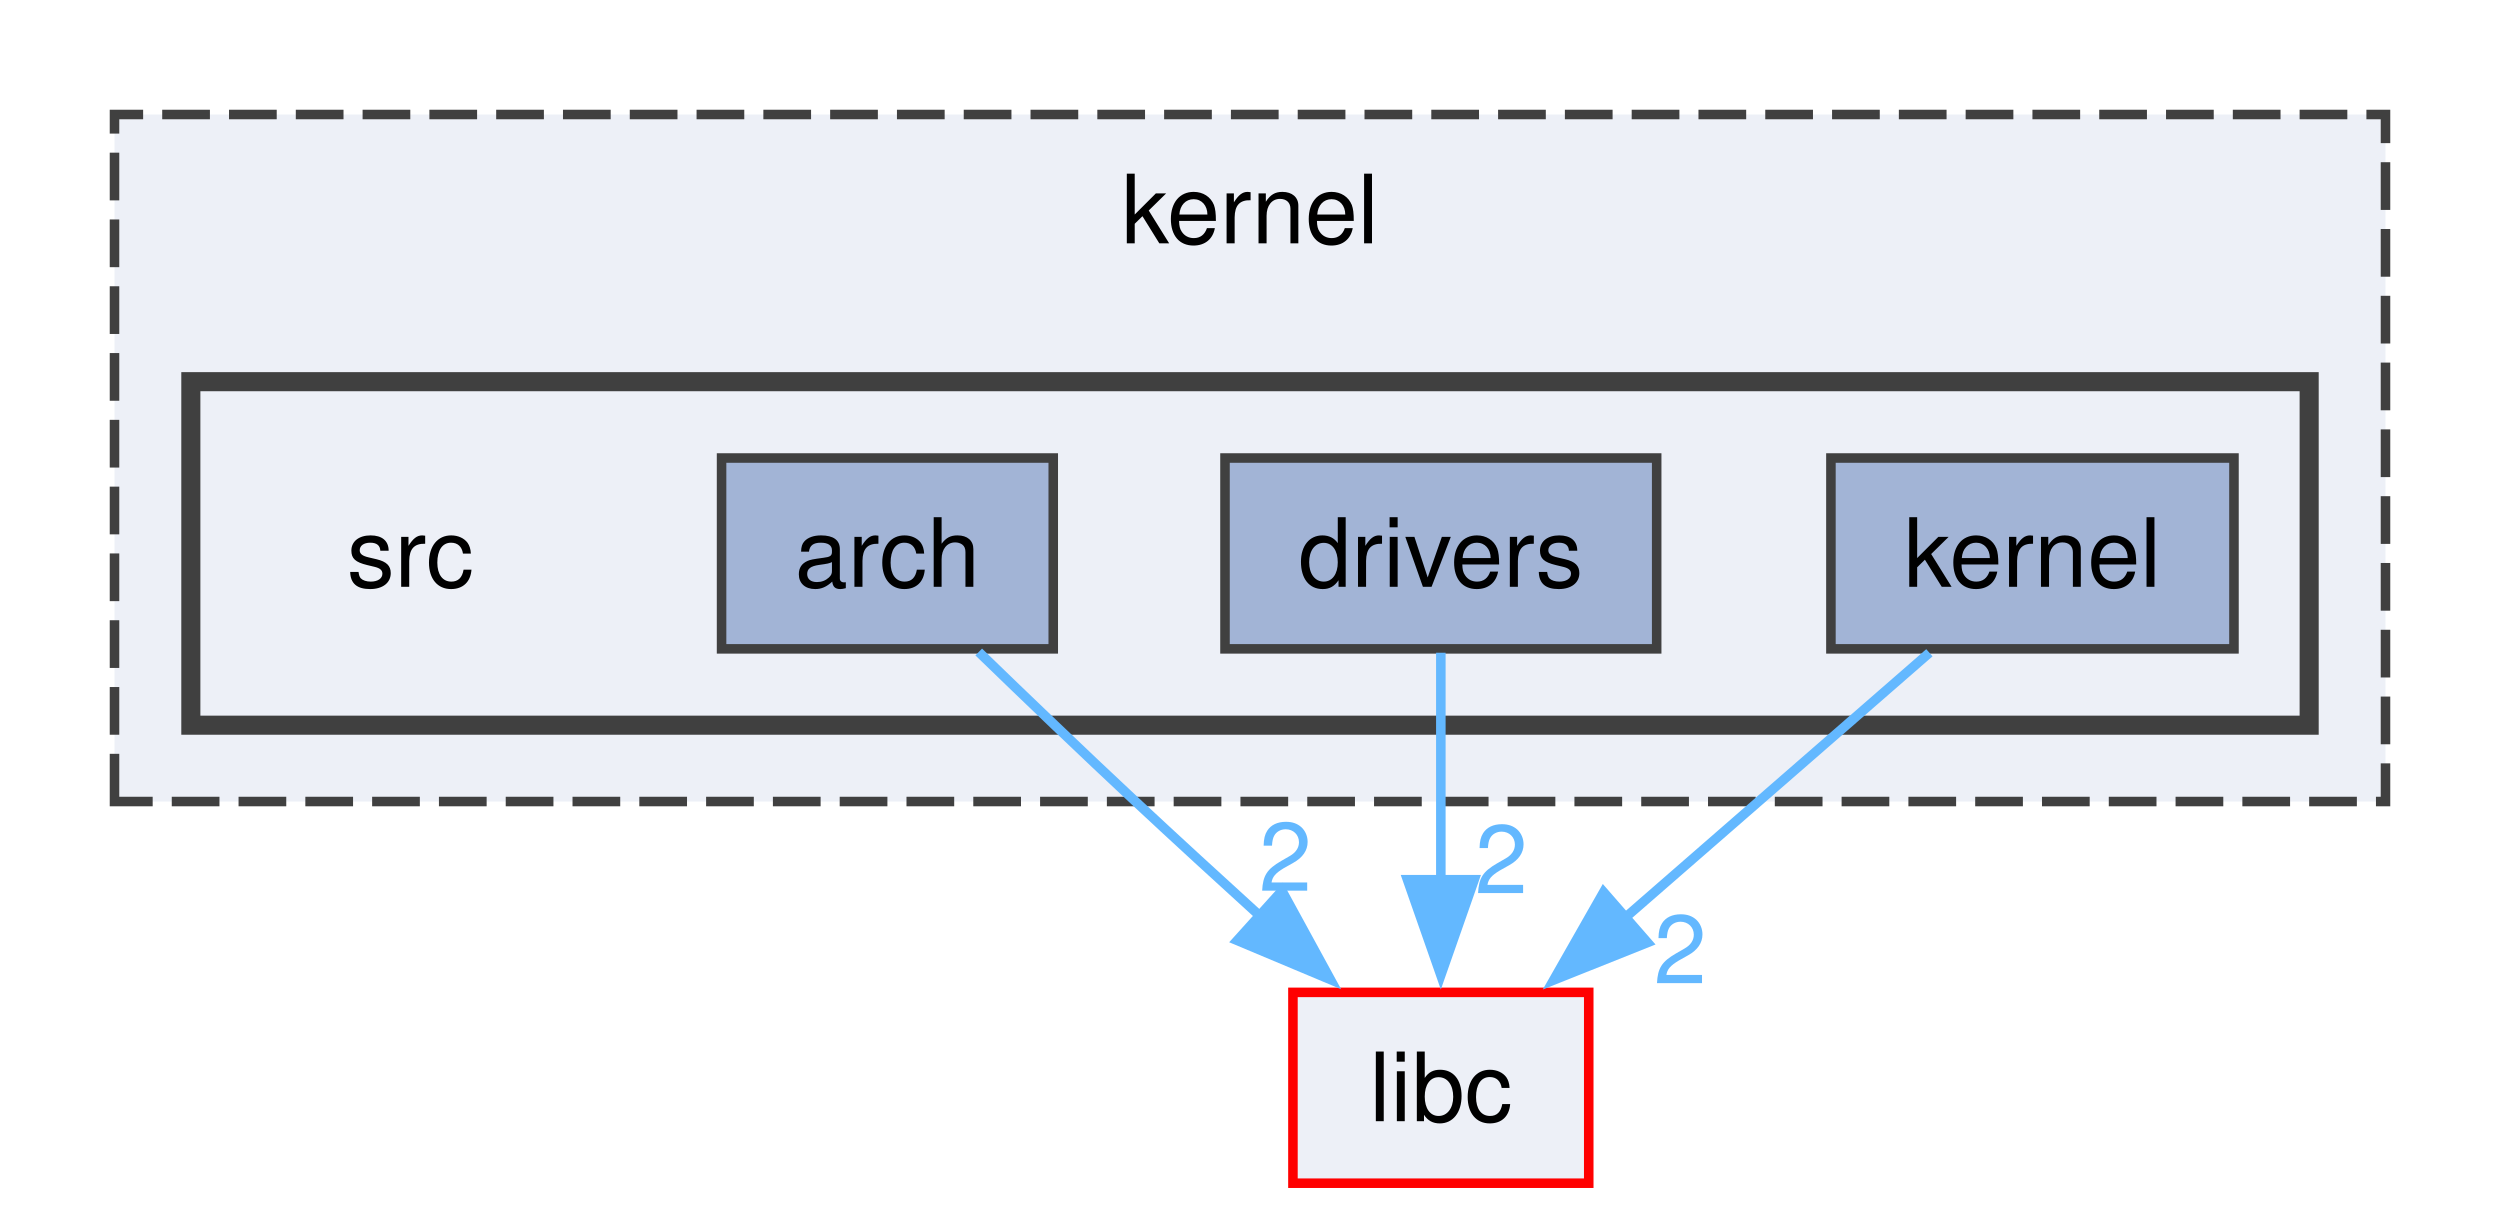
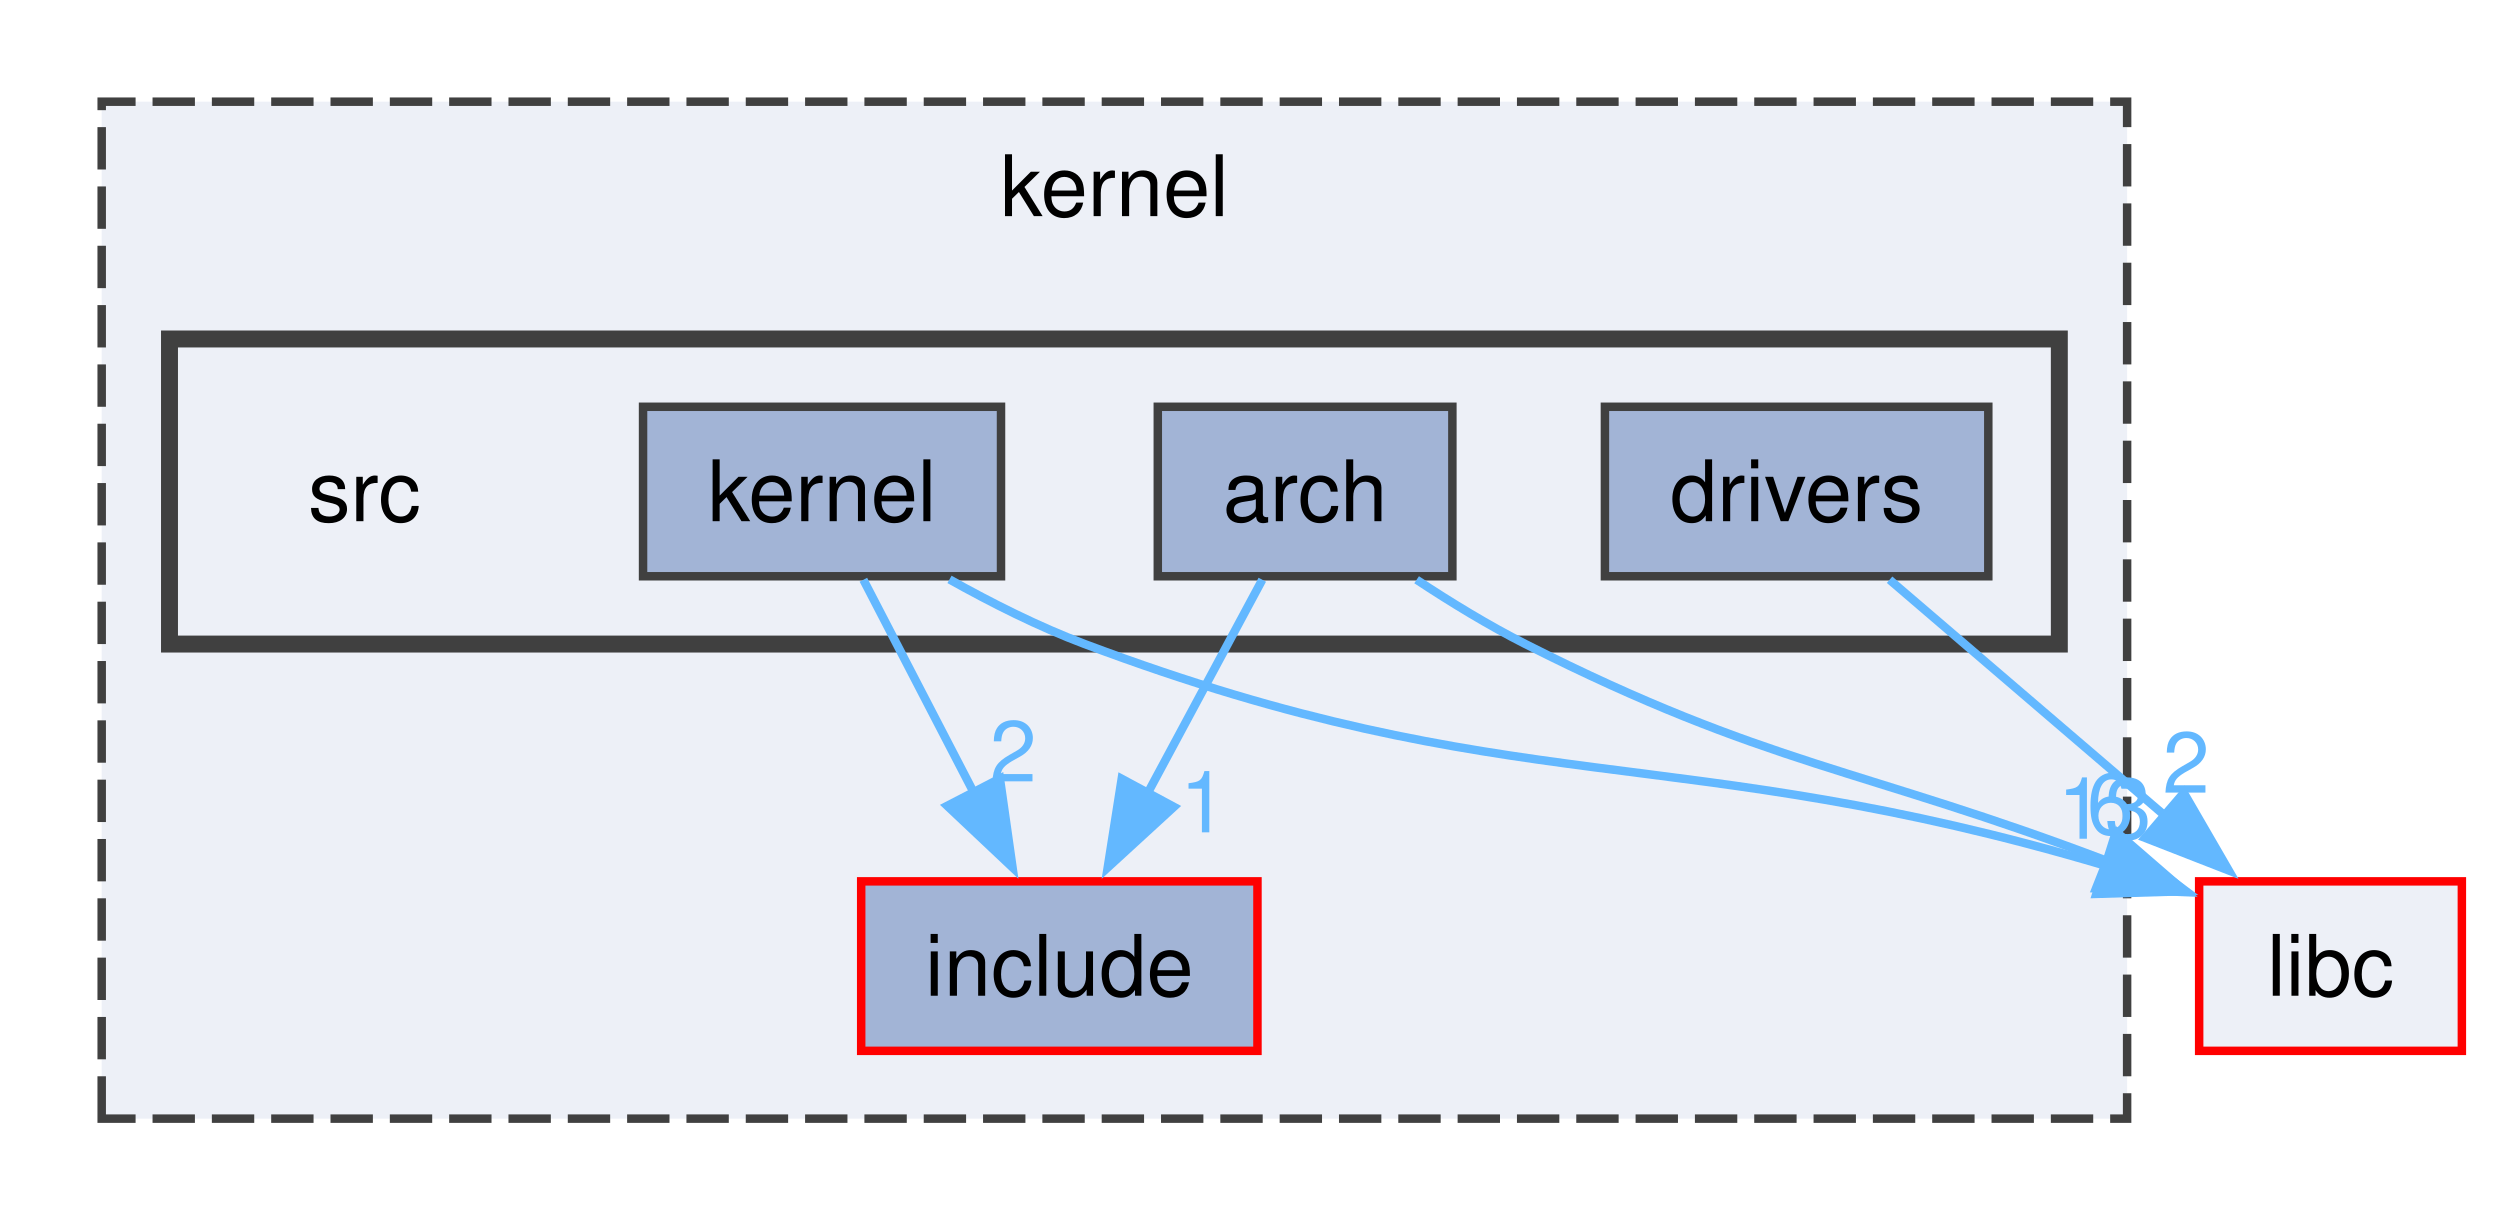
- <svg xmlns="http://www.w3.org/2000/svg" xmlns:xlink="http://www.w3.org/1999/xlink" width="262pt" height="128pt" viewBox="0.00 0.00 262.00 128.00">
-   <g id="graph0" class="graph" transform="scale(1 1) rotate(0) translate(4 124)">
+ <svg xmlns="http://www.w3.org/2000/svg" xmlns:xlink="http://www.w3.org/1999/xlink" width="295pt" height="144pt" viewBox="0.00 0.00 295.00 144.00">
+   <g id="graph0" class="graph" transform="scale(1 1) rotate(0) translate(4 140)">
    <g id="clust1" class="cluster">
      <g id="a_clust1">
        <a xlink:href="dir_dc43877d82dd332f9fb2071fcca799d6.html" target="_top" xlink:title="kernel">
-           <polygon fill="#edf0f7" stroke="#404040" stroke-dasharray="5,2" points="8,-40 8,-112 246,-112 246,-40 8,-40" />
-           <text xml:space="preserve" text-anchor="middle" x="127" y="-98.5" font-family="Helvetica,sans-Serif" font-size="10.00">kernel</text>
+           <polygon fill="#edf0f7" stroke="#404040" stroke-dasharray="5,2" points="8,-8 8,-128 247,-128 247,-8 8,-8" />
+           <text xml:space="preserve" text-anchor="middle" x="127.5" y="-114.5" font-family="Helvetica,sans-Serif" font-size="10.00">kernel</text>
        </a>
      </g>
    </g>
    <g id="clust2" class="cluster">
      <g id="a_clust2">
        <a xlink:href="dir_3dd30a497388ee684638f120a124721c.html" target="_top">
-           <polygon fill="#edf0f7" stroke="#404040" stroke-width="2" points="16,-48 16,-84 238,-84 238,-48 16,-48" />
+           <polygon fill="#edf0f7" stroke="#404040" stroke-width="2" points="16,-64 16,-100 239,-100 239,-64 16,-64" />
        </a>
      </g>
    </g>
    <g id="node1" class="node">
-       <text xml:space="preserve" text-anchor="middle" x="39" y="-62.5" font-family="Helvetica,sans-Serif" font-size="10.00">src</text>
+       <g id="a_node1">
+         <a xlink:href="dir_009f605b833ac4622acd6c3c0c26c0f0.html" target="_top" xlink:title="include">
+           <polygon fill="#a2b4d6" stroke="red" points="144.38,-36 97.62,-36 97.62,-16 144.38,-16 144.38,-36" />
+           <text xml:space="preserve" text-anchor="middle" x="121" y="-22.5" font-family="Helvetica,sans-Serif" font-size="10.00">include</text>
+         </a>
+       </g>
    </g>
    <g id="node2" class="node">
-       <g id="a_node2">
+       <text xml:space="preserve" text-anchor="middle" x="39" y="-78.5" font-family="Helvetica,sans-Serif" font-size="10.00">src</text>
+     </g>
+     <g id="node3" class="node">
+       <g id="a_node3">
        <a xlink:href="dir_92743408a41bb08453a7c583adc761b3.html" target="_top" xlink:title="arch">
-           <polygon fill="#a2b4d6" stroke="#404040" points="106.38,-76 71.62,-76 71.62,-56 106.38,-56 106.38,-76" />
-           <text xml:space="preserve" text-anchor="middle" x="89" y="-62.5" font-family="Helvetica,sans-Serif" font-size="10.00">arch</text>
+           <polygon fill="#a2b4d6" stroke="#404040" points="167.38,-92 132.62,-92 132.62,-72 167.38,-72 167.38,-92" />
+           <text xml:space="preserve" text-anchor="middle" x="150" y="-78.5" font-family="Helvetica,sans-Serif" font-size="10.00">arch</text>
+         </a>
+       </g>
+     </g>
+     <g id="edge2" class="edge">
+       <g id="a_edge2">
+         <a xlink:href="dir_000003_000019.html" target="_top">
+           <path fill="none" stroke="#63b8ff" d="M144.95,-71.59C141.21,-64.63 135.98,-54.89 131.36,-46.29" />
+           <polygon fill="#63b8ff" stroke="#63b8ff" points="134.52,-44.79 126.71,-37.63 128.36,-48.1 134.52,-44.79" />
+         </a>
+       </g>
+       <g id="a_edge2-headlabel">
+         <a xlink:href="dir_000003_000019.html" target="_top" xlink:title="1">
+           <text xml:space="preserve" text-anchor="middle" x="138.01" y="-41.78" font-family="Helvetica,sans-Serif" font-size="10.00" fill="#63b8ff">1</text>
+         </a>
+       </g>
+     </g>
+     <g id="node6" class="node">
+       <g id="a_node6">
+         <a xlink:href="dir_fc1eb218ab426e5adb60367f98438da0.html" target="_top" xlink:title="libc">
+           <polygon fill="#edf0f7" stroke="red" points="286.5,-36 255.5,-36 255.5,-16 286.5,-16 286.5,-36" />
+           <text xml:space="preserve" text-anchor="middle" x="271" y="-22.5" font-family="Helvetica,sans-Serif" font-size="10.00">libc</text>
+         </a>
+       </g>
+     </g>
+     <g id="edge1" class="edge">
+       <g id="a_edge1">
+         <a xlink:href="dir_000003_000028.html" target="_top">
+           <path fill="none" stroke="#63b8ff" d="M163.16,-71.59C167.17,-68.94 171.67,-66.19 176,-64 204.53,-49.57 215.77,-49.39 244.76,-38.36" />
+           <polygon fill="#63b8ff" stroke="#63b8ff" points="245.91,-41.67 253.91,-34.73 243.33,-35.17 245.91,-41.67" />
+         </a>
+       </g>
+       <g id="a_edge1-headlabel">
+         <a xlink:href="dir_000003_000028.html" target="_top" xlink:title="6">
+           <text xml:space="preserve" text-anchor="middle" x="245.02" y="-41.58" font-family="Helvetica,sans-Serif" font-size="10.00" fill="#63b8ff">6</text>
+         </a>
+       </g>
+     </g>
+     <g id="node4" class="node">
+       <g id="a_node4">
+         <a xlink:href="dir_79cdf04718782f286da113044bf76c98.html" target="_top" xlink:title="drivers">
+           <polygon fill="#a2b4d6" stroke="#404040" points="230.62,-92 185.38,-92 185.38,-72 230.62,-72 230.62,-92" />
+           <text xml:space="preserve" text-anchor="middle" x="208" y="-78.5" font-family="Helvetica,sans-Serif" font-size="10.00">drivers</text>
+         </a>
+       </g>
+     </g>
+     <g id="edge3" class="edge">
+       <g id="a_edge3">
+         <a xlink:href="dir_000008_000028.html" target="_top">
+           <path fill="none" stroke="#63b8ff" d="M218.97,-71.59C227.92,-63.93 240.77,-52.91 251.46,-43.75" />
+           <polygon fill="#63b8ff" stroke="#63b8ff" points="253.69,-46.45 259,-37.28 249.13,-41.13 253.69,-46.45" />
+         </a>
+       </g>
+       <g id="a_edge3-headlabel">
+         <a xlink:href="dir_000008_000028.html" target="_top" xlink:title="2">
+           <text xml:space="preserve" text-anchor="middle" x="253.96" y="-46.46" font-family="Helvetica,sans-Serif" font-size="10.00" fill="#63b8ff">2</text>
        </a>
      </g>
    </g>
    <g id="node5" class="node">
      <g id="a_node5">
-         <a xlink:href="dir_fc1eb218ab426e5adb60367f98438da0.html" target="_top" xlink:title="libc">
-           <polygon fill="#edf0f7" stroke="red" points="162.5,-20 131.5,-20 131.5,0 162.5,0 162.5,-20" />
-           <text xml:space="preserve" text-anchor="middle" x="147" y="-6.5" font-family="Helvetica,sans-Serif" font-size="10.00">libc</text>
+         <a xlink:href="dir_61787e3d0e900058fede9b6b7a859ccf.html" target="_top" xlink:title="kernel">
+           <polygon fill="#a2b4d6" stroke="#404040" points="114.12,-92 71.88,-92 71.88,-72 114.12,-72 114.12,-92" />
+           <text xml:space="preserve" text-anchor="middle" x="93" y="-78.5" font-family="Helvetica,sans-Serif" font-size="10.00">kernel</text>
        </a>
      </g>
    </g>
-     <g id="edge1" class="edge">
-       <g id="a_edge1">
-         <a xlink:href="dir_000001_000017.html" target="_top">
-           <path fill="none" stroke="#63b8ff" d="M98.57,-55.67C103.45,-50.94 109.51,-45.13 115,-40 119.23,-36.05 123.82,-31.85 128.16,-27.9" />
-           <polygon fill="#63b8ff" stroke="#63b8ff" points="130.35,-30.64 135.43,-21.34 125.66,-25.44 130.35,-30.64" />
+     <g id="edge4" class="edge">
+       <g id="a_edge4">
+         <a xlink:href="dir_000027_000019.html" target="_top">
+           <path fill="none" stroke="#63b8ff" d="M97.88,-71.59C101.49,-64.63 106.54,-54.89 111,-46.29" />
+           <polygon fill="#63b8ff" stroke="#63b8ff" points="113.99,-48.13 115.48,-37.64 107.77,-44.91 113.99,-48.13" />
        </a>
      </g>
-       <g id="a_edge1-headlabel">
-         <a xlink:href="dir_000001_000017.html" target="_top" xlink:title="2">
-           <text xml:space="preserve" text-anchor="middle" x="130.71" y="-30.64" font-family="Helvetica,sans-Serif" font-size="10.00" fill="#63b8ff">2</text>
+       <g id="a_edge4-headlabel">
+         <a xlink:href="dir_000027_000019.html" target="_top" xlink:title="2">
+           <text xml:space="preserve" text-anchor="middle" x="115.55" y="-47.79" font-family="Helvetica,sans-Serif" font-size="10.00" fill="#63b8ff">2</text>
        </a>
      </g>
    </g>
-     <g id="node3" class="node">
-       <g id="a_node3">
-         <a xlink:href="dir_79cdf04718782f286da113044bf76c98.html" target="_top" xlink:title="drivers">
-           <polygon fill="#a2b4d6" stroke="#404040" points="169.62,-76 124.38,-76 124.38,-56 169.62,-56 169.62,-76" />
-           <text xml:space="preserve" text-anchor="middle" x="147" y="-62.5" font-family="Helvetica,sans-Serif" font-size="10.00">drivers</text>
+     <g id="edge5" class="edge">
+       <g id="a_edge5">
+         <a xlink:href="dir_000027_000028.html" target="_top">
+           <path fill="none" stroke="#63b8ff" d="M108.04,-71.63C112.98,-68.86 118.6,-66.03 124,-64 174.62,-44.99 193.66,-52.95 244.43,-37.85" />
+           <polygon fill="#63b8ff" stroke="#63b8ff" points="245.48,-41.19 253.96,-34.84 243.37,-34.52 245.48,-41.19" />
        </a>
      </g>
-     </g>
-     <g id="edge2" class="edge">
-       <g id="a_edge2">
-         <a xlink:href="dir_000003_000017.html" target="_top">
-           <path fill="none" stroke="#63b8ff" d="M147,-55.59C147,-49.01 147,-39.96 147,-31.73" />
-           <polygon fill="#63b8ff" stroke="#63b8ff" points="150.5,-31.81 147,-21.81 143.5,-31.81 150.5,-31.81" />
-         </a>
-       </g>
-       <g id="a_edge2-headlabel">
-         <a xlink:href="dir_000003_000017.html" target="_top" xlink:title="2">
-           <text xml:space="preserve" text-anchor="middle" x="153.34" y="-30.39" font-family="Helvetica,sans-Serif" font-size="10.00" fill="#63b8ff">2</text>
-         </a>
-       </g>
-     </g>
-     <g id="node4" class="node">
-       <g id="a_node4">
-         <a xlink:href="dir_61787e3d0e900058fede9b6b7a859ccf.html" target="_top" xlink:title="kernel">
-           <polygon fill="#a2b4d6" stroke="#404040" points="230.12,-76 187.88,-76 187.88,-56 230.12,-56 230.12,-76" />
-           <text xml:space="preserve" text-anchor="middle" x="209" y="-62.5" font-family="Helvetica,sans-Serif" font-size="10.00">kernel</text>
-         </a>
-       </g>
-     </g>
-     <g id="edge3" class="edge">
-       <g id="a_edge3">
-         <a xlink:href="dir_000016_000017.html" target="_top">
-           <path fill="none" stroke="#63b8ff" d="M198.2,-55.59C189.4,-47.93 176.75,-36.91 166.23,-27.75" />
-           <polygon fill="#63b8ff" stroke="#63b8ff" points="168.66,-25.22 158.82,-21.29 164.06,-30.5 168.66,-25.22" />
-         </a>
-       </g>
-       <g id="a_edge3-headlabel">
-         <a xlink:href="dir_000016_000017.html" target="_top" xlink:title="2">
-           <text xml:space="preserve" text-anchor="middle" x="172.09" y="-20.95" font-family="Helvetica,sans-Serif" font-size="10.00" fill="#63b8ff">2</text>
+       <g id="a_edge5-headlabel">
+         <a xlink:href="dir_000027_000028.html" target="_top" xlink:title="13">
+           <text xml:space="preserve" text-anchor="middle" x="244.35" y="-41.03" font-family="Helvetica,sans-Serif" font-size="10.00" fill="#63b8ff">13</text>
        </a>
      </g>
    </g>
  </g>
</svg>
